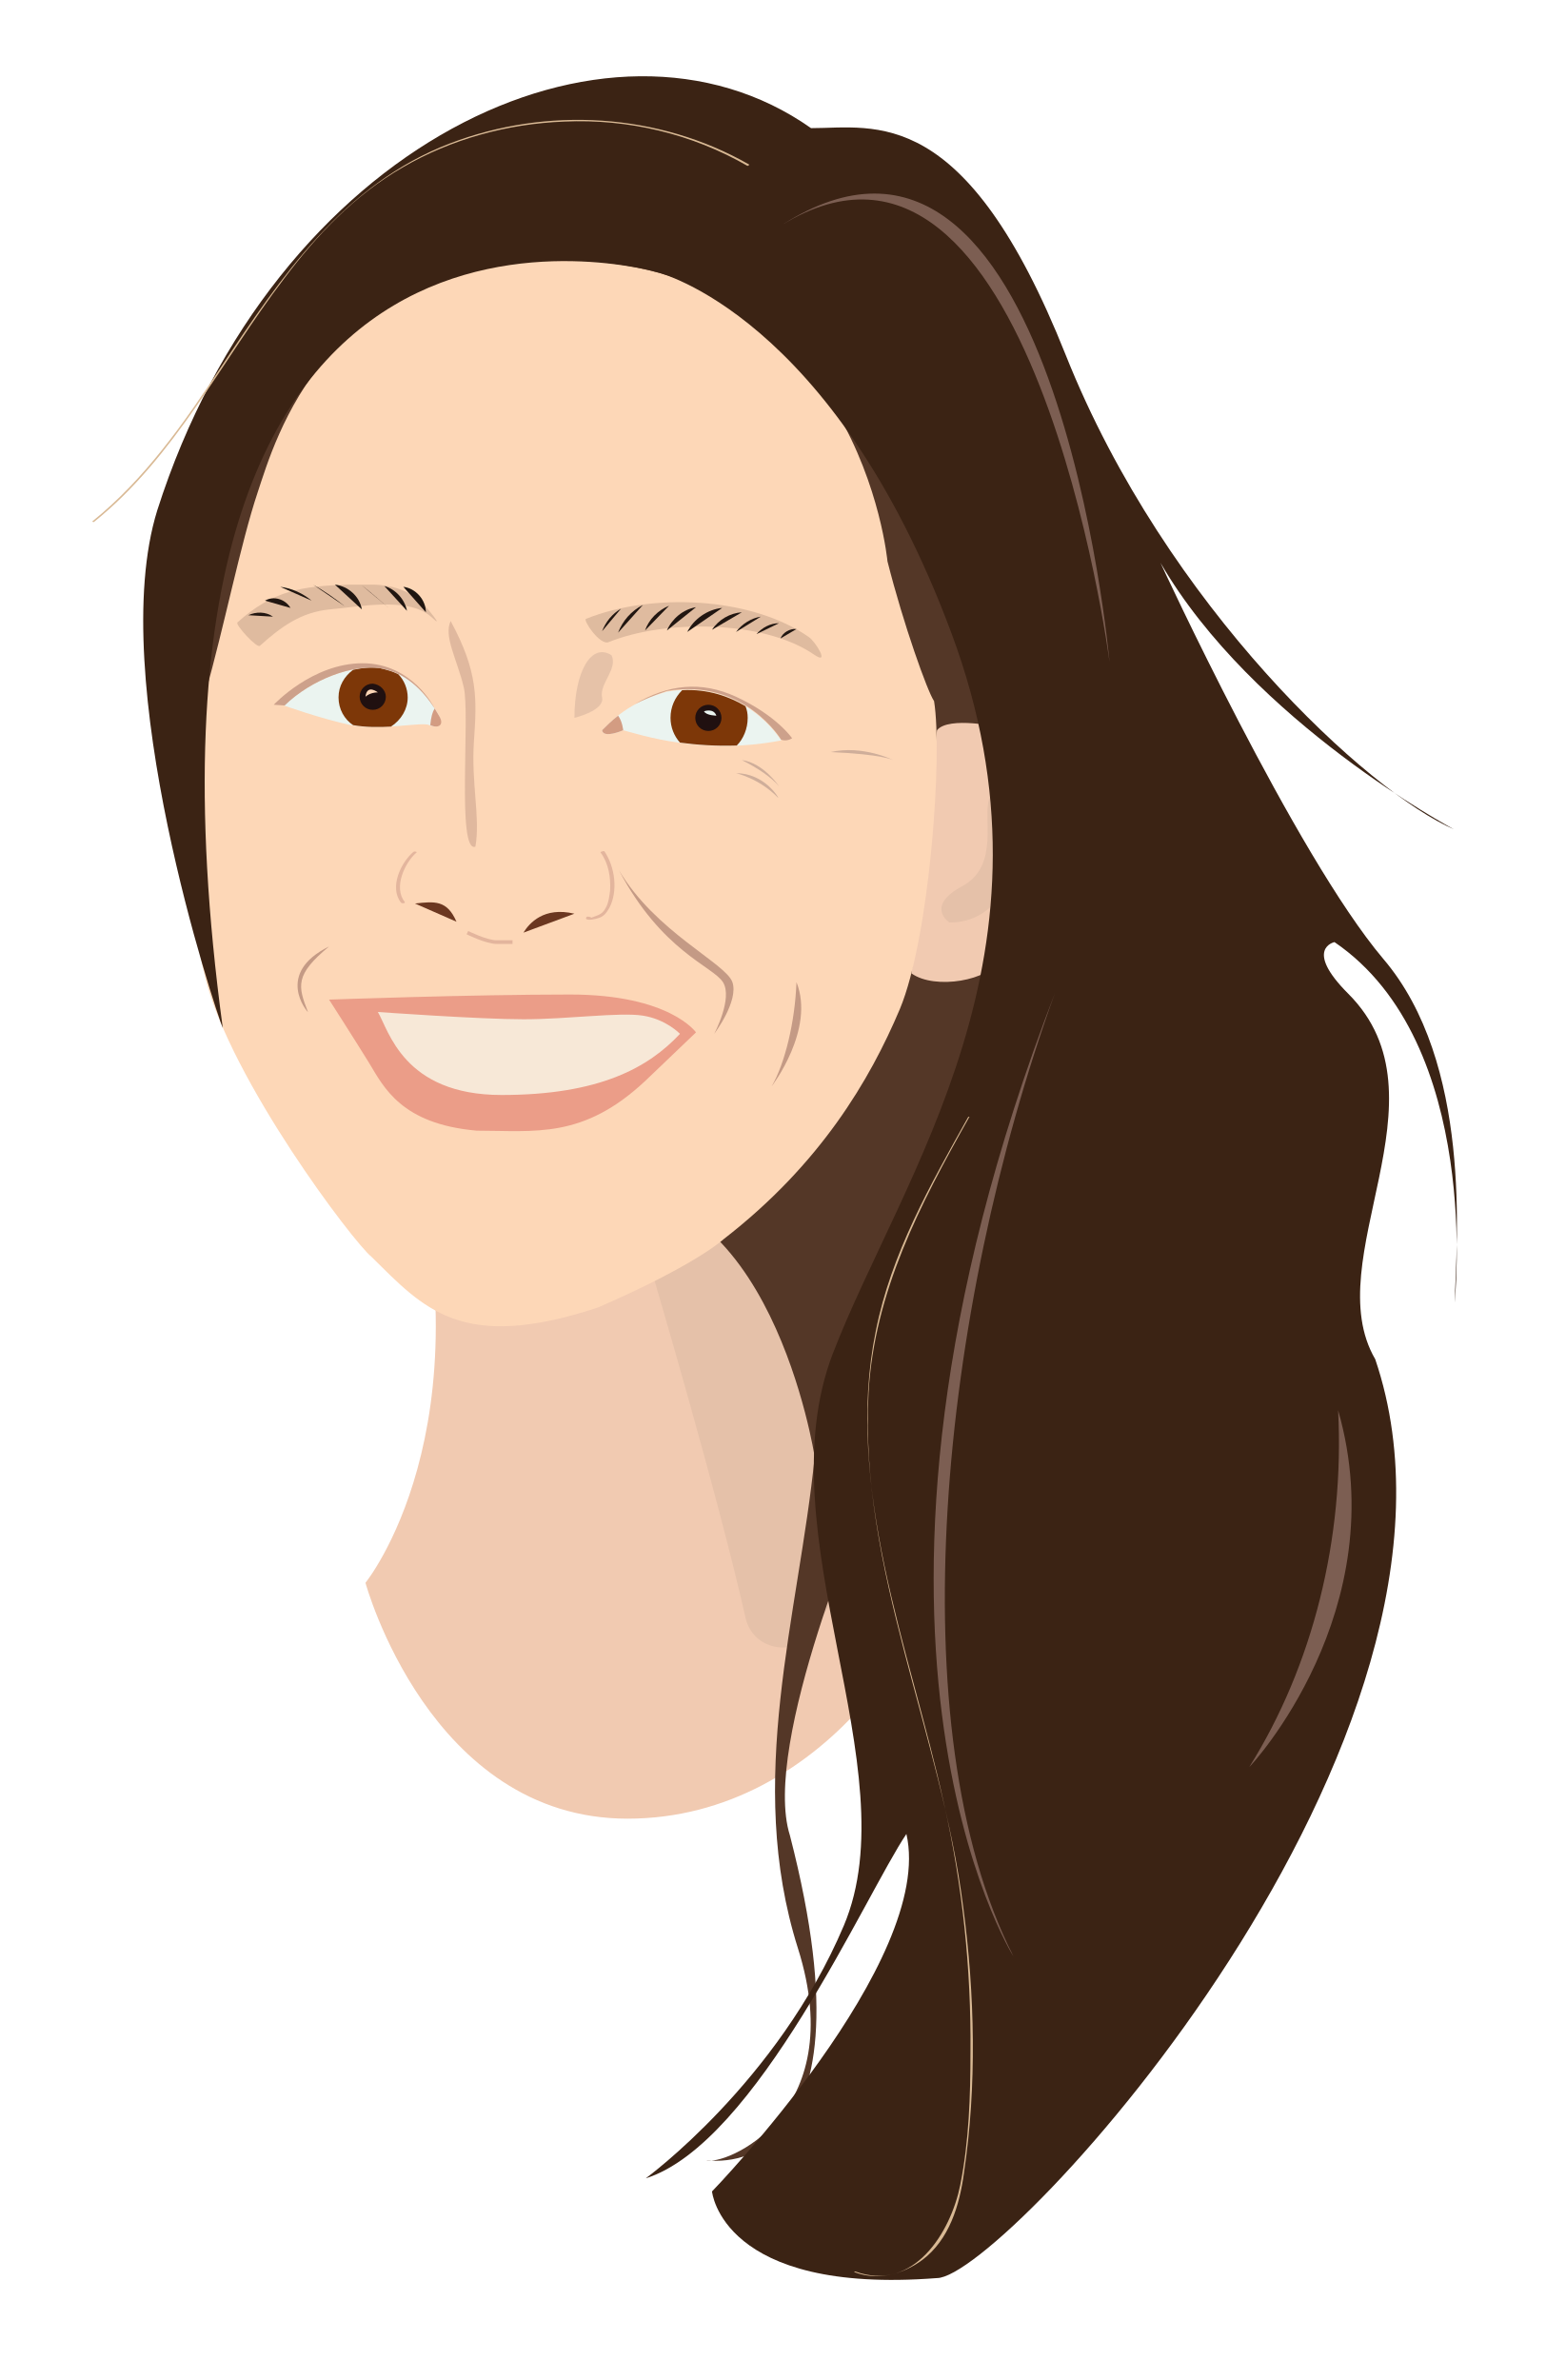
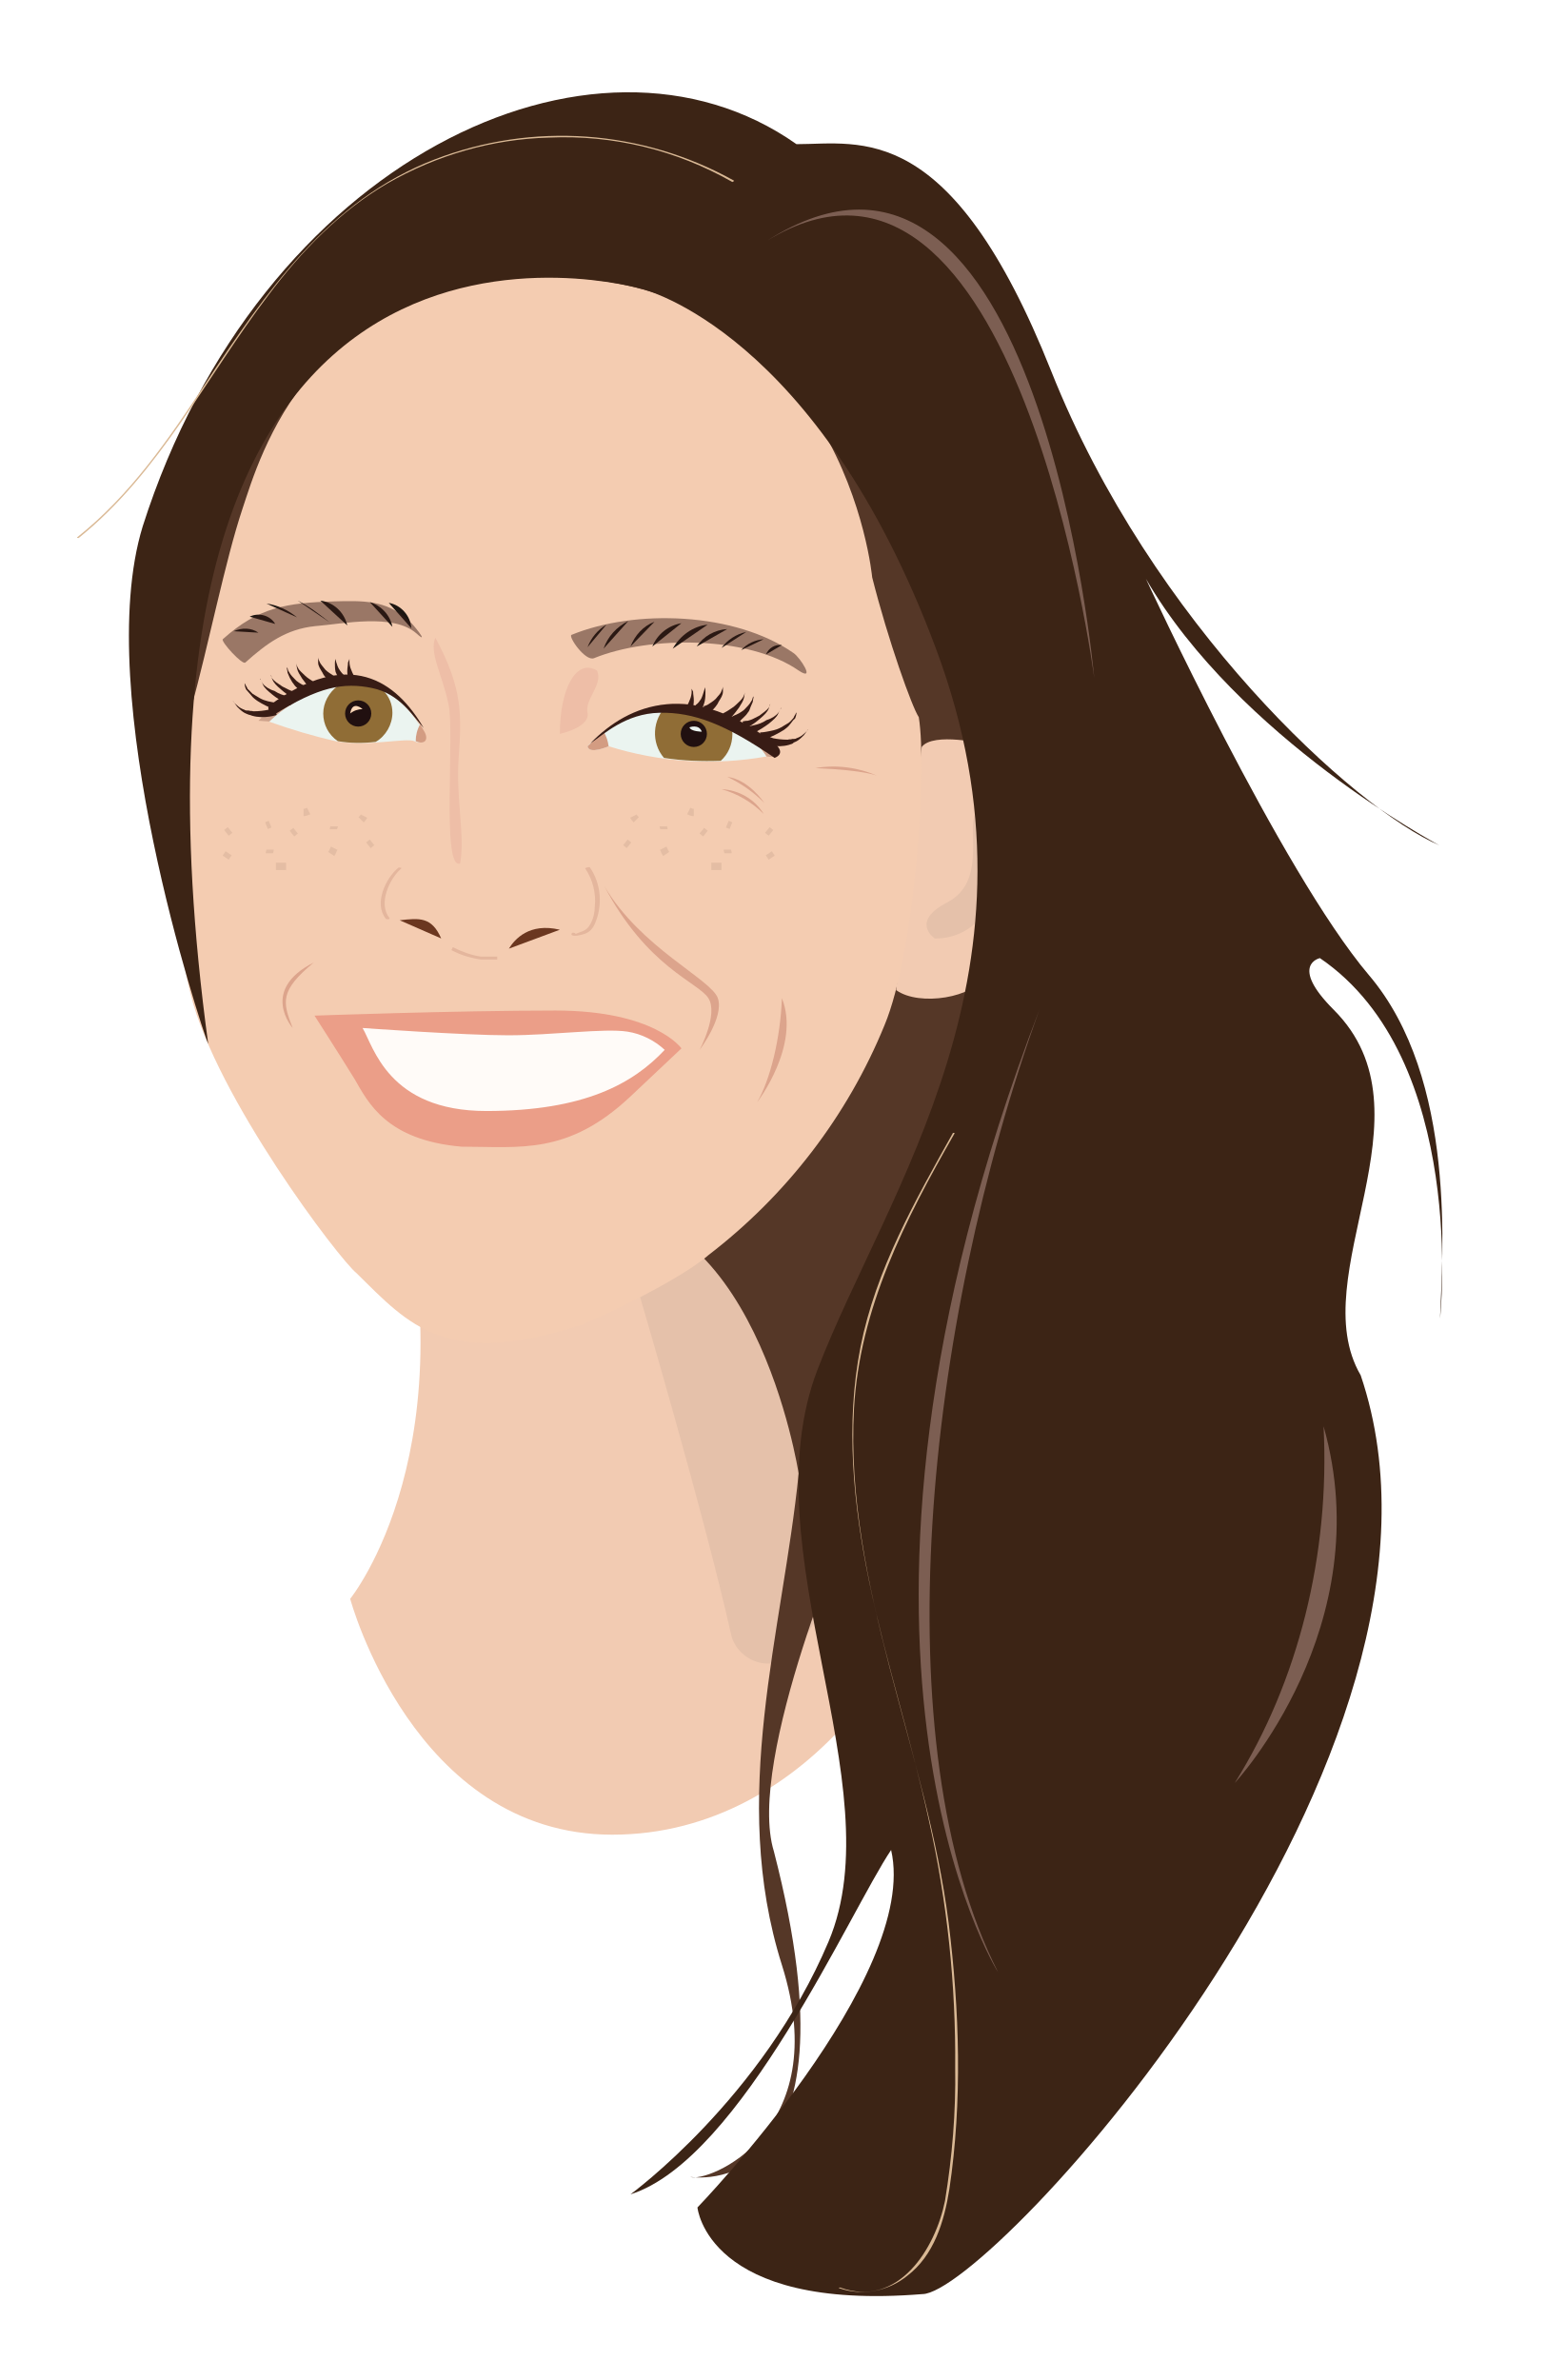
- <svg xmlns="http://www.w3.org/2000/svg" xmlns:xlink="http://www.w3.org/1999/xlink" version="1.1" id="Layer_1" x="0px" y="0px" viewBox="0 0 215 326.9" style="enable-background:new 0 0 215 326.9;" xml:space="preserve">
+ <svg xmlns="http://www.w3.org/2000/svg" version="1.1" id="Layer_1" x="0px" y="0px" width="215px" height="326.9px" viewBox="0 0 215 326.9" style="enable-background:new 0 0 215 326.9;" xml:space="preserve">
  <style type="text/css">
- 	.st0{fill:#F1CAB1;}
- 	.st1{fill:#E5C1A9;}
- 	.st2{fill:#543727;}
- 	.st3{fill:#C49A85;}
- 	.st4{fill:#FDD7B7;}
- 	.st5{fill:#EBF4F0;}
- 	.st6{fill:#7D3708;}
- 	.st7{fill:#D39C82;}
- 	.st8{fill:#201010;}
- 	.st9{fill:#1D1510;}
- 	.st10{fill:#EB9D88;}
- 	.st11{fill:#F7E8D7;}
- 	.st12{fill:#6B3720;}
- 	.st13{fill:none;stroke:#E3B59D;stroke-width:0.5;stroke-miterlimit:10;}
- 	.st14{fill:#E3B59D;}
- 	.st15{fill:#CDA18B;}
- 	.st16{opacity:0.5;}
- 	.st17{clip-path:url(#SVGID_2_);fill:#CFAE9A;}
- 	.st18{opacity:0.15;}
- 	.st19{clip-path:url(#SVGID_4_);fill:#381C15;}
- 	.st20{clip-path:url(#SVGID_6_);fill:#381C15;}
- 	.st21{fill:#CFAE9A;}
- 	.st22{clip-path:url(#SVGID_8_);fill:#C49A85;}
- 	.st23{fill:#3B2314;}
- 	.st24{fill:#7C5E52;}
- 	.st25{fill:#D9B994;}
+ 	.st0{fill:#F2CBB2;}
+ 	.st1{fill:#E5C1AA;}
+ 	.st2{fill:#553727;}
+ 	.st3{fill:#F4CCB1;}
+ 	.st4{fill:#EBF4F0;}
+ 	.st5{fill:#906D36;}
+ 	.st6{fill:#D39C82;}
+ 	.st7{fill:#211010;}
+ 	.st8{fill:#1D1611;}
+ 	.st9{fill:#EB9E88;}
+ 	.st10{fill:#FFFBF8;}
+ 	.st11{fill:#6B3720;}
+ 	.st12{fill:#E4B69D;}
+ 	.st13{fill:#CEA28B;}
+ 	.st14{fill:#EEBEA7;}
+ 	.st15{opacity:0.478;fill:#381C15;enable-background:new    ;}
+ 	.st16{fill:#DCA48C;}
+ 	.st17{fill:#FED7B8;}
+ 	.st18{fill:#3C2415;}
+ 	.st19{fill:#7C5E52;}
+ 	.st20{fill:#DAB995;}
+ 	.st21{fill:#381C15;}
+ 	.st22{opacity:0.448;}
+ 	.st23{opacity:0.194;fill:none;stroke:#3C2415;enable-background:new    ;}
</style>
-   <path class="st0" d="M125.1,134.5c0,0-14.9,49.8,6,70.8c0,16.6-17.6,44.5-44.9,44.5c-27.2,0-36-32.4-36-32.4s17.1-21,5.8-62.3  C56,155.1,101,110.4,125.1,134.5" />
-   <path class="st1" d="M89.7,175.2c0,0,8.9,30.1,12.7,47c1,4.5,6.9,5.6,9.4,1.7c5.4-8.1,10.7-19.9,12.8-24.6c0.5-1.2,0.6-2.7,0.1-3.9  c-1.7-4.4-5.4-15.7-4.1-26.4c0.2-1.6-0.4-3.3-1.6-4.4C111,157.9,89.4,171.1,89.7,175.2" />
-   <path class="st2" d="M119.2,205.7c0,0-14.7,33.8-10.7,46.4c12.6,48.8-11.5,44.6-11.5,44.6c2.2,0.9,19.9-6,12.6-29.1  c-7.3-23.1,0.1-45.7,2.3-67.5c0,0-6.1-39.7-31-36.1s-54.8-53.4-54.8-53.4s-4.3-4.7,3.3-43.5c7.5-38.9,89.9-82.7,110-3.2  C159.3,143.4,119.4,203.3,119.2,205.7" />
-   <path class="st3" d="M60.3,98.3c0-11.3-7.4-10.4-10.8-9.6c-3.4,0.8-9,3.5-11.9,6.1c-2.9,2.6-1.7,1-1.7,1s0.7,1.3,3.1,1.1  C41.5,96.7,60.3,98.3,60.3,98.3" />
-   <path class="st3" d="M109.4,99.6c-3.1-3.1-9-8.7-16.8-8.5c-7.8,0.2-7.7,7.2-7.7,7.2c1.4-1.1,3.4-2.3,6.7-3.3  c8.6-1.5,13.6,3.8,15.2,5.9c1.2,0.2,1.9,0.4,2.1,0.6c0.9,1.1,4.3,0.9,4.3,0.9S111.7,101.8,109.4,99.6" />
-   <path class="st0" d="M125.2,133.7c3.2,2.3,10.8,1,12.2-2c1.4-3,3.3-22.9,0-31.8c0,0-7.1-1.6-8.7,0.4L125.2,133.7z" />
-   <path class="st4" d="M99.4,170.2c13.3-10.3,20.1-21.9,24.2-31.6c4.1-9.8,5.9-34.9,4.7-42.3c-0.9-1.3-4.2-10.5-6.4-19.2  c0,0-3.8-41.4-45.2-41.4c-32,0-38.9,24.7-41.3,31.9c-2.4,7.2-4.6,18.5-7.2,27.6c-2.5,9.1-3.5,25,0,39.1  c3.5,14.1,20.4,36.4,22.8,38.3c7.2,7.1,12.3,13.2,31.1,7C95.7,173.7,99.4,170.2,99.4,170.2" />
-   <path class="st5" d="M82.7,100.3c0.2,1.2,2.9,0,2.9,0c2.3,0.6,10.9,3.5,21.7,1.4c0,0-5.1-8.5-15.7-6.7  C86.1,96.6,84.2,98.9,82.7,100.3" />
-   <path class="st6" d="M102.7,98.6c0-0.6-0.1-1.1-0.3-1.6c-2.2-1.3-5.1-2.4-8.7-2.2c-1,1-1.6,2.3-1.6,3.8c0,1.3,0.5,2.5,1.3,3.4  c2.2,0.3,4.9,0.5,7.8,0.4C102.1,101.5,102.7,100.1,102.7,98.6" />
-   <path class="st7" d="M82.7,100.3c0.2,1.2,2.9,0,2.9,0s-0.1-1.2-0.7-2C84,99,83.3,99.7,82.7,100.3" />
-   <path class="st5" d="M39,96.9c3.8-3.6,9.5-5.7,13.3-5.1c3.8,0.6,6.5,3.8,8,6.5c0.7,1.3-0.2,1.8-1.3,1.3c-1.1-0.5-6.5,0.8-10.8,0  C44,98.7,39,96.9,39,96.9" />
-   <path class="st6" d="M56,95.8c0-1.2-0.5-2.4-1.3-3.2c-0.8-0.4-1.6-0.6-2.4-0.8c-1.1-0.2-2.4-0.1-3.8,0.2c-1.2,0.9-2,2.2-2,3.8  c0,1.6,0.8,3,2,3.8c1.7,0.3,3.6,0.3,5.2,0.2C55.1,98.9,56,97.4,56,95.8" />
-   <path class="st8" d="M53,95.7c0,1-0.8,1.8-1.8,1.8c-1,0-1.8-0.8-1.8-1.8c0-1,0.8-1.8,1.8-1.8C52.2,94,53,94.8,53,95.7" />
-   <path class="st8" d="M99.1,98.6c0,1-0.8,1.8-1.8,1.8c-1,0-1.8-0.8-1.8-1.8c0-1,0.8-1.8,1.8-1.8C98.3,96.8,99.1,97.6,99.1,98.6" />
-   <path class="st9" d="M82.7,86.7c0.5-1.3,1.4-2.4,2.6-3.1" />
-   <path class="st9" d="M84.9,86.9c0.6-1.6,1.8-3,3.4-3.8" />
-   <path class="st9" d="M88.6,86.6c0.5-1.5,1.8-2.8,3.3-3.4" />
-   <path class="st9" d="M91.6,86.6c0.7-1.6,2.2-2.9,4-3.2" />
-   <path class="st9" d="M94.4,86.8c0.9-1.8,2.8-3.1,4.8-3.3" />
-   <path class="st9" d="M97.8,86.5c0.9-1.4,2.5-2.3,4.1-2.4" />
-   <path class="st9" d="M101.1,86.8c0.8-1.1,2.1-1.9,3.4-2.1" />
-   <path class="st9" d="M103.9,87.1c0.8-0.9,1.9-1.5,3.1-1.5" />
-   <path class="st9" d="M55.4,80.6c1.7,0.2,3.1,1.8,3.1,3.5" />
-   <path class="st9" d="M55.9,83.9c-0.3-1.6-1.6-3-3.1-3.4" />
-   <path class="st9" d="M53.4,83.5c-1.2-1-2.4-2.1-3.7-3.1" />
-   <path class="st9" d="M49.7,83.7c-0.3-1.8-1.9-3.2-3.7-3.4" />
-   <path class="st9" d="M47.4,83.3c-1.4-1.1-2.8-2.1-4.4-3" />
-   <path class="st9" d="M42.8,82.5c-1.2-1-2.7-1.7-4.3-1.9" />
-   <path class="st9" d="M39.9,83.5c-0.7-1.2-2.3-1.7-3.5-1" />
-   <path class="st9" d="M37.5,84.7c-1-0.7-2.3-0.7-3.4-0.2" />
-   <path class="st9" d="M107.2,87.7c0.3-0.8,1.3-1.4,2.2-1.3" />
-   <path class="st10" d="M65.5,155.3c8,0,14.6,1.2,23.2-6.9l6.9-6.6c0,0-3.6-5.2-17.3-5.2c-13.7,0-33.1,0.7-33.1,0.7s3.4,5.3,5.5,8.7  C52.7,149.3,55.1,154.4,65.5,155.3" />
-   <path class="st11" d="M51.9,139c1.5,2.5,3.5,11.4,17,11.4c13.5,0,20.2-3.8,24.5-8.4c0,0-1.9-2-5.1-2.5c-3.2-0.5-10.3,0.5-16.4,0.5  S51.9,139,51.9,139" />
-   <path class="st12" d="M71.9,128.1c0.8-1.3,2.8-3.6,7-2.6" />
-   <path class="st12" d="M57,124.1c2.7-0.3,4.4-0.5,5.7,2.5" />
-   <path class="st13" d="M64.2,128.1c0,0,2.6,1.3,4,1.3h2.2" />
-   <path class="st14" d="M56.8,117c-1.7,1.4-3.4,4.9-1.7,7c0.1,0.1,0.6,0.1,0.5-0.1c-1.6-2,0-5.4,1.6-6.8C57.4,117,56.9,116.9,56.8,117  " />
-   <path class="st14" d="M82.5,117.1c1.1,1.5,1.4,3.4,1.3,5.2c-0.1,0.8-0.2,1.7-0.6,2.4c-0.5,1-1.2,1-2.1,1.4c0.3-0.1-0.2-0.2-0.4-0.2  c-0.1,0-0.2,0.1-0.2,0.2c0,0,0,0.1,0,0.1c0.3,0.3,1.4,0,1.7-0.1c0.7-0.2,1.1-0.7,1.5-1.4c1.2-2.3,0.8-5.6-0.7-7.8  C82.8,116.9,82.4,117,82.5,117.1" />
-   <path class="st7" d="M60.3,98.3c-0.2-0.3-0.4-0.7-0.6-1c-0.3,0.5-0.5,1.2-0.6,2.3C60.2,100.1,61.1,99.6,60.3,98.3" />
-   <path class="st15" d="M101.1,95.7c-4.8-2.2-9.3-1.7-13.9,1c1.2-0.6,2.6-1.2,4.4-1.8c10.6-1.8,15.7,6.7,15.7,6.7  c0.8,0.3,1.5-0.2,1.5-0.2S106.7,98.3,101.1,95.7" />
-   <path class="st15" d="M84.9,98.3L84.9,98.3z" />
-   <path class="st15" d="M52.3,91.8c3.3,0.5,5.8,3,7.4,5.5c0,0-3-6.2-9.9-6.2c-6.9,0-12.2,5.7-12.2,5.7l1.5,0.1  C42.8,93.3,48.5,91.2,52.3,91.8" />
-   <g class="st16">
-     <g>
-       <defs>
-         <rect id="SVGID_1_" x="78.9" y="89.6" width="5.3" height="9" />
-       </defs>
-       <clipPath id="SVGID_2_">
-         <use xlink:href="#SVGID_1_" style="overflow:visible;" />
-       </clipPath>
-       <path class="st17" d="M78.9,98.6c0-6.3,2.3-10.4,5.1-8.6c0.9,1.9-1.7,3.9-1.3,5.8C83.1,97.6,78.9,98.6,78.9,98.6" />
+   <g id="Page-1">
+     <g id="Desktop-Copy" transform="translate(-90, -1606)">
+       <g id="Group-10" transform="translate(90, 1606)">
+         <g id="julia">
+           <g id="ourportraits-_x28_1_x29_">
+             <g id="vendela_face">
+               <path id="Shape" class="st0" d="M123,136.7c0,0-14.9,49.8,6,70.8c0,16.6-17.6,44.5-44.9,44.5s-36-32.4-36-32.4        s17.1-21,5.8-62.2C54,157.4,98.9,112.6,123,136.7z" />
+               <path id="Shape_1_" class="st1" d="M87.7,177.4c0,0,8.9,30.1,12.7,47c0.4,2,2.1,3.6,4.1,4c2.1,0.4,4.1-0.5,5.3-2.3        c5.4-8.1,10.7-19.9,12.8-24.6c0.5-1.2,0.6-2.7,0.1-3.9c-1.7-4.4-5.4-15.7-4.1-26.4c0.2-1.6-0.4-3.3-1.6-4.4        C109,160.1,87.3,173.3,87.7,177.4z" />
+               <path id="Shape_2_" class="st2" d="M117.1,207.9c0,0-14.7,33.8-10.8,46.4c12.6,48.8-11.5,44.7-11.5,44.7        c2.2,0.9,19.9-6,12.6-29.1s0.1-45.7,2.3-67.5c0,0-6.1-39.7-31-36.1s-54.8-53.4-54.8-53.4s-4.3-4.7,3.2-43.6s89.9-82.7,110-3.2        S117.3,205.6,117.1,207.9" />
+               <path id="Shape_3_" d="M58.3,100.5c0-11.3-7.4-10.4-10.8-9.6c-4.4,1.2-8.4,3.3-11.9,6.1c-2.9,2.6-1.7,1-1.7,1s0.7,1.3,3.2,1.1        S58.3,100.5,58.3,100.5z" />
+               <path id="Shape_4_" d="M107.4,101.8c-3.2-3.2-9-8.7-16.8-8.5c-7.8,0.2-7.7,7.2-7.7,7.2l0,0c2-1.5,4.3-2.7,6.7-3.3        c5.8-1,11.6,1.2,15.2,5.9c0.7,0.1,1.4,0.3,2.1,0.6c0.9,1.1,4.3,0.9,4.3,0.9C109.7,103.9,108.5,103,107.4,101.8z" />
+               <path id="Shape_5_" class="st0" d="M123.1,136c3.2,2.3,10.8,1,12.2-2c1.4-3,3.3-22.9,0-31.8c0,0-7.1-1.7-8.7,0.4L123.1,136z" />
+               <path id="Shape_6_" class="st3" d="M97.3,172.4c10.7-8.2,19.1-19.1,24.2-31.6c4.1-9.8,5.9-34.9,4.7-42.3        c-0.9-1.3-4.2-10.5-6.4-19.2c0,0-3.8-41.3-45.2-41.3c-32,0-38.9,24.7-41.3,31.9s-4.6,18.5-7.1,27.6s-3.5,25,0,39.1        c3.5,14.1,20.4,36.4,22.8,38.3c7.2,7.1,12.3,13.2,31.1,7C93.6,175.9,97.3,172.4,97.3,172.4z" />
+               <path id="Shape_7_" class="st4" d="M80.7,102.5c0.2,1.2,2.9,0,2.9,0c7,2.2,14.5,2.7,21.7,1.4c-3.4-5.2-9.6-7.8-15.7-6.7        C86.2,98.1,83.1,99.9,80.7,102.5z" />
+               <path id="Shape_8_" class="st5" d="M100.6,100.8c0-0.6-0.1-1.1-0.3-1.7c-2.6-1.6-5.7-2.4-8.7-2.2c-2,1.9-2.2,5.1-0.4,7.2        c2.6,0.4,5.2,0.5,7.8,0.4C100,103.6,100.6,102.3,100.6,100.8z" />
+               <path id="Shape_9_" class="st6" d="M80.7,102.5c0.2,1.2,2.9,0,2.9,0c-0.1-0.7-0.3-1.4-0.7-2C81.9,101.2,81.3,102,80.7,102.5z" />
+               <circle id="Oval" class="st7" cx="95.3" cy="100.8" r="1.8" />
+               <path id="Shape_10_" class="st8" d="M80.7,88.9c0.5-1.3,1.4-2.4,2.6-3.1" />
+               <path id="Shape_11_" class="st8" d="M82.9,89.1c0.6-1.7,1.8-3,3.4-3.8" />
+               <path id="Shape_12_" class="st8" d="M86.6,88.8c0.6-1.5,1.7-2.8,3.3-3.4" />
+               <path id="Shape_13_" class="st8" d="M89.6,88.8c0.7-1.7,2.2-2.9,4-3.2" />
+               <path id="Shape_14_" class="st8" d="M92.4,89.1c1-1.8,2.8-3.1,4.8-3.3" />
+               <path id="Shape_15_" class="st8" d="M95.7,88.8c0.9-1.4,2.5-2.3,4.2-2.4" />
+               <path id="Shape_16_" class="st8" d="M99.1,89c0.8-1.1,2-1.9,3.4-2.2" />
+               <path id="Shape_17_" class="st8" d="M101.8,89.3c0.8-0.9,1.9-1.4,3.1-1.5" />
+               <path id="Shape_18_" class="st8" d="M53.4,82.8c1.7,0.3,3,1.8,3.1,3.5" />
+               <path id="Shape_19_" class="st8" d="M53.9,86.1c-0.3-1.6-1.5-2.9-3.1-3.4" />
+               <path id="Shape_20_" class="st8" d="M51.4,85.7l-3.7-3.1" />
+               <path id="Shape_21_" class="st8" d="M47.7,85.9c-0.4-1.8-1.9-3.2-3.7-3.4" />
+               <path id="Shape_22_" class="st8" d="M45.3,85.5c-1.4-1.1-2.8-2.2-4.4-3" />
+               <path id="Shape_23_" class="st8" d="M40.8,84.8c-1.2-1-2.7-1.7-4.2-1.9" />
+               <path id="Shape_24_" class="st8" d="M37.8,85.7c-0.7-1.2-2.3-1.6-3.5-1" />
+               <path id="Shape_25_" class="st8" d="M35.5,86.9c-1-0.7-2.3-0.7-3.4-0.2" />
+               <path id="Shape_26_" class="st8" d="M105.2,89.9c0.4-0.9,1.2-1.4,2.2-1.3" />
+               <path id="Shape_27_" class="st9" d="M63.4,157.5c8,0,14.6,1.2,23.2-6.9l7-6.6c0,0-3.6-5.2-17.3-5.2s-33.1,0.7-33.1,0.7        s3.4,5.3,5.5,8.7C50.6,151.5,53.1,156.6,63.4,157.5z" />
+               <path id="Shape_28_" class="st10" d="M49.8,141.2c1.5,2.5,3.5,11.4,17,11.4s20.2-3.8,24.5-8.4c-1.4-1.3-3.2-2.2-5.1-2.5        c-3.2-0.5-10.3,0.5-16.4,0.5S49.8,141.2,49.8,141.2z" />
+               <path id="Shape_29_" class="st11" d="M69.9,130.3c0.8-1.3,2.8-3.6,7-2.6" />
+               <path id="Shape_30_" class="st11" d="M54.9,126.4c2.7-0.3,4.4-0.5,5.7,2.5" />
+               <path id="Shape_31_" class="st12" d="M68.3,131.8h-2.2c-1.4-0.2-2.8-0.6-4.1-1.3l0.2-0.4c1.2,0.6,2.5,1.1,3.9,1.3h2.2        L68.3,131.8z" />
+               <path id="Shape_32_" class="st12" d="M54.7,119.2c-1.7,1.4-3.4,4.9-1.7,7c0.1,0.1,0.6,0.1,0.5-0.1c-1.6-2,0-5.4,1.6-6.8        C55.3,119.2,54.8,119.1,54.7,119.2L54.7,119.2z" />
+               <path id="Shape_33_" class="st12" d="M80.4,119.3c1,1.5,1.5,3.4,1.3,5.2c0,0.8-0.2,1.7-0.6,2.4c-0.5,1-1.2,1-2.1,1.4        c0.2-0.1-0.2-0.2-0.3-0.2c-0.1,0-0.2,0.1-0.2,0.2v0.1c0.3,0.3,1.4,0,1.7-0.1c0.7-0.2,1.2-0.7,1.5-1.4c1.1-2.5,0.9-5.5-0.7-7.8        C80.8,119.1,80.3,119.2,80.4,119.3L80.4,119.3z" />
+               <path id="Shape_34_" class="st13" d="M99.1,98c-4.8-2.2-9.3-1.7-13.9,1c1.4-0.8,2.9-1.4,4.4-1.8c6.1-1.1,12.3,1.5,15.7,6.7        c0.5,0.1,1,0.1,1.5-0.2C106.8,103.7,104.7,100.5,99.1,98z" />
+               <path id="Shape_35_" class="st14" d="M76.9,100.8c0-6.3,2.3-10.4,5.1-8.7c0.9,1.9-1.7,3.9-1.3,5.8        C81.1,99.9,76.9,100.8,76.9,100.8z" />
+               <path id="Shape_36_" class="st15" d="M109.7,92.1c2.4,1.6,0.2-1.8-0.7-2.4c-8-5.6-21.7-6.1-30.5-2.5c-0.5,0.2,1.9,3.7,3.1,3.2        C89.2,87.3,102.8,87.3,109.7,92.1z" />
+               <path id="Shape_37_" class="st15" d="M56,85.1c-3-2.7-6.2-2.6-10.1-2.5c-6.5,0.2-10.4,0.8-15.3,5.2c-0.3,0.3,2.7,3.6,3.1,3.2        c2.9-2.6,5.6-4.6,9.6-5c3.8-0.3,10.7-1.8,13.9,1C59.2,88.8,56.6,85.5,56,85.1L56,85.1z" />
+               <path id="Shape_38_" class="st16" d="M112,105.5c7.1,0.3,8.6,1.1,8.6,1.1C117.9,105.4,114.9,105,112,105.5z" />
+               <path id="Shape_39_" class="st16" d="M99.9,106.7c1.9,0.9,3.6,2.1,5.1,3.6C104.9,110.2,102.9,107.1,99.9,106.7z" />
+               <path id="Shape_40_" class="st16" d="M99.1,108.4c2.2,0.6,4.2,1.8,5.8,3.4C103.7,109.8,101.5,108.5,99.1,108.4L99.1,108.4z" />
+               <path id="Shape_41_" class="st16" d="M107.4,137.1c-0.2,5.5-1.6,11.2-3.4,14.3C104,151.4,110,143.6,107.4,137.1z" />
+               <path id="Shape_42_" class="st16" d="M43.1,132.2c-4.7,3.9-4.3,5.4-2.9,9C40.2,141.2,35.6,136,43.1,132.2z" />
+               <path id="Shape_43_" class="st16" d="M83,121.7c5.9,11.2,12.9,13.2,14.3,15.4c1.4,2.2-1.2,7.1-1.2,7.1s3.4-4.5,2.5-7.1        S88,130.2,83,121.7z" />
+               <path id="Shape_44_" class="st14" d="M59.8,87.6c3.8,7,3.6,10.7,3.2,16.5c-0.4,5.7,0.9,10.6,0.2,14.5        c-2.6,1-0.7-18.1-1.6-21.9C60.8,92.8,58.9,89.6,59.8,87.6z" />
+               <path id="Shape_45_" class="st4" d="M94.7,99.9c0,0,1.3-0.5,1.7,0.6C96.4,100.5,94.9,100.5,94.7,99.9z" />
+               <g id="Group-7" transform="translate(25, 81)">
+                 <path id="Shape_46_" class="st4" d="M11.9,18.1c3.8-3.6,9.5-5.7,13.3-5.1s6.5,3.8,8,6.5c0.7,1.3-0.2,1.8-1.3,1.3         c-1.1-0.5-6.5,0.8-10.8,0C18,20.1,15,19.2,11.9,18.1L11.9,18.1z" />
+                 <path id="Shape_47_" class="st5" d="M27.6,13.8c-0.8-0.4-1.6-0.6-2.4-0.8c-1.3-0.2-2.6-0.1-3.8,0.2c-1.2,0.9-2,2.3-2,3.8         c0,1.5,0.7,2.9,2,3.8c1.7,0.3,3.5,0.3,5.2,0.1c1.4-0.8,2.3-2.4,2.3-4C28.9,15.8,28.5,14.7,27.6,13.8z" />
+                 <circle id="Oval_1_" class="st7" cx="24.2" cy="17" r="1.8" />
+                 <path id="Shape_48_" class="st6" d="M33.3,19.5c-0.2-0.3-0.4-0.7-0.6-1c-0.4,0.7-0.6,1.5-0.6,2.3         C33.1,21.3,34,20.8,33.3,19.5z" />
+                 <path id="Shape_49_" class="st13" d="M25.2,13c3.3,0.5,5.8,3,7.4,5.5l0,0c0,0-3-6.2-9.9-6.2S10.5,18,10.5,18l1.5,0.1         C15.7,14.5,21.4,12.4,25.2,13z" />
+                 <path id="Shape_50_" class="st17" d="M23.1,17c0.5-0.4,1.1-0.6,1.7-0.6C24.8,16.4,23.4,15.1,23.1,17z" />
+               </g>
+               <path id="Shape_51_" class="st1" d="M128.4,128.9c4.8,0.1,8.9-4,8.8-10.3s-2.3-9-3.3-6.7c-1,2.3,1.5,9.2-3.7,12        C124.9,126.6,128.4,128.9,128.4,128.9z" />
+               <path id="Shape_52_" class="st18" d="M122.4,254.1c-5.6,8.3-20.6,42.5-35.8,47.3c0,0,18.1-13.2,27.2-34.7        c9.1-21.5-11-53.9-1.5-78.6s32.6-55.1,16.3-98.9S88.2,39.7,88.2,39.7S11.4,17.2,28.6,143.4c-1-2.4-16.1-48-9-71.1        c16-50.2,62-72.1,89.8-52.5c8.8,0,21.2-3.5,35,31.2s41.7,60.1,53.3,65.1c0,0-27.6-14.7-40.3-36.6c0,0,18.5,40.1,30.6,54.4        c12.2,14.3,10.1,38.9,9.8,47.2c0,0,3.9-35.6-16.5-49.5c0,0-4.3,0.9,1.9,7.1c14.3,14.3-4.3,36.5,3.7,50.2        c17.6,51.9-51,126.2-60.2,126.2c-29.6,2.4-30.9-11.9-30.9-11.9S126.4,271.5,122.4,254.1z" />
+               <path id="Shape_53_" class="st19" d="M105.3,33.1c37.5-24,45,60,45,60S139.7,12,105.3,33.1z" />
+               <path id="Shape_54_" class="st19" d="M142.8,138.6c-15.8,43.7-21.6,101-5.7,132.3C137.1,271,109.1,226.2,142.8,138.6z" />
+               <path id="Shape_55_" class="st19" d="M181.8,195.9c0.9,17.7-3.5,35.1-12.2,49C169.6,244.9,189.6,223.4,181.8,195.9z" />
+               <path id="Shape_56_" class="st20" d="M100.8,24.8c-12.6-7-27.6-8.1-41.1-2.9c-14.6,5.6-23.2,18.3-31.5,30.8        C23.1,60.4,17.9,68,10.6,73.8c-0.1,0.1,0.1,0.1,0.2,0.1c11.2-9,17.5-22.1,26.1-33.4c4.5-6,9.8-11.5,16.3-15.3        c6.8-3.9,14.4-6.1,22.2-6.3c8.8-0.4,17.5,1.7,25.2,6.1C100.7,24.9,100.9,24.9,100.8,24.8L100.8,24.8z" />
+               <path id="Shape_57_" class="st20" d="M130.9,155.6c-5.2,9.3-10.6,18.8-12.7,29.4c-2.1,10.6-1,21.7,1.2,32.3        c2.3,11,5.8,21.8,8.2,32.8c2.5,11.1,3.7,22.5,3.6,33.9c0.1,6.1-0.4,12.2-1.4,18.3c-1.3,6.5-6.4,14.8-14.4,11.9        c-0.1,0-0.3,0-0.1,0.1c3.2,1.1,6.7,0.4,9.3-1.7c3.7-2.8,5.1-7.5,5.8-11.9c1.8-12,1.4-24.6-0.1-36.6c-3-23.6-14.3-46.4-13-70.6        c0.8-13.9,7-25.9,13.8-37.8C131.2,155.6,131,155.6,130.9,155.6L130.9,155.6z" />
+             </g>
+           </g>
+         </g>
+         <g id="Group-5" transform="translate(22, 78)">
+           <path id="Shape_58_" class="st21" d="M29.1,16.5c3.9,0.8,5.7,4,7.1,5.5c-3.8-6.5-10.2-11.1-21.2-3.1c0,0-0.6,0.5,0.6,1.3      C21.8,16.3,25.2,15.7,29.1,16.5" />
+           <path id="Shape_59_" class="st21" d="M16,20.2c0,0-1.7,0.6-3.4,0.1c-0.2-0.1-0.4-0.1-0.6-0.2c-0.2-0.1-0.3-0.1-0.6-0.3      c-0.3-0.2-0.6-0.5-0.8-0.7c-0.4-0.5-0.6-0.9-0.6-0.8c0,0,0.2,0.3,0.7,0.7c0.2,0.2,0.6,0.4,0.9,0.5c0.1,0.1,0.3,0.1,0.6,0.1      c0.2,0.1,0.3,0,0.6,0.1c0.8,0,1.5-0.1,2-0.2c0.6-0.2,0.9-0.4,0.9-0.4L16,20.2z" />
+           <path id="Shape_60_" class="st21" d="M16.4,19.7c0,0-1.6-0.5-3-1.4c-0.3-0.2-0.7-0.5-0.9-0.8c-0.2-0.2-0.5-0.6-0.7-0.8      c-0.1-0.2-0.2-0.6-0.2-0.7v-0.2c0,0,0,0.1,0.1,0.2c0,0.1,0.2,0.3,0.3,0.6c0.2,0.2,0.5,0.5,0.7,0.7c0.3,0.2,0.7,0.4,1,0.6      c0.7,0.4,1.5,0.5,2,0.6c0.6,0.1,0.9,0.1,0.9,0.1L16.4,19.7z" />
+           <path id="Shape_61_" class="st21" d="M17.9,18.9c0,0-1.4-0.6-2.5-1.5c-0.6-0.5-1.1-0.9-1.3-1.4c-0.1-0.2-0.2-0.5-0.3-0.6      c0-0.1-0.1-0.2-0.1-0.2s0,0.1,0.1,0.2c0.1,0.1,0.2,0.4,0.3,0.5c0.3,0.4,0.9,0.8,1.6,1c0.6,0.4,1.2,0.6,1.7,0.7s0.8,0.2,0.8,0.2      L17.9,18.9z" />
+           <path id="Shape_62_" class="st21" d="M18.8,18.2c0,0-1.2-0.6-2.2-1.5c-0.6-0.5-1-0.9-1.2-1.4c-0.1-0.2-0.1-0.5-0.2-0.6v-0.2v0.2      c0,0.1,0.1,0.3,0.2,0.5c0.3,0.4,0.8,0.7,1.4,1.1c0.6,0.3,1.1,0.6,1.6,0.7c0.5,0.1,0.8,0.2,0.8,0.2L18.8,18.2z" />
+           <path id="Shape_63_" class="st21" d="M20,17.6c0,0-0.2-0.2-0.6-0.5c-0.3-0.4-0.8-0.7-1.1-1.2c-0.2-0.2-0.3-0.5-0.5-0.8      c-0.1-0.2-0.2-0.5-0.3-0.7c0-0.2-0.1-0.5-0.1-0.6v-0.2c0,0,0,0.1,0.1,0.2c0,0.1,0.1,0.4,0.2,0.5c0.2,0.4,0.6,0.8,1,1.2      c0.5,0.4,0.9,0.6,1.4,0.8c0.3,0.2,0.6,0.2,0.6,0.2L20,17.6z" />
+           <path id="Shape_64_" class="st21" d="M21,17c0,0-0.8-0.8-1.5-1.8c-0.3-0.5-0.6-0.9-0.7-1.4c-0.1-0.5-0.1-0.7-0.1-0.7      s0,0.2,0.2,0.6s0.6,0.7,1,1.1c0.3,0.3,0.8,0.6,1.1,0.8c0.3,0.2,0.6,0.4,0.6,0.4L21,17z" />
+           <path id="Shape_65_" class="st21" d="M23.6,16.1c0,0-0.2-0.2-0.4-0.5s-0.7-0.7-0.9-1.2c-0.3-0.5-0.6-0.9-0.6-1.4v-0.5v-0.2      c0,0,0,0.2,0.2,0.6c0.1,0.3,0.5,0.7,0.8,1.1c0.3,0.3,0.8,0.6,1.1,0.8c0.3,0.2,0.6,0.2,0.6,0.2L23.6,16.1z" />
+           <path id="Shape_66_" class="st21" d="M24.9,16.1c0,0-0.1-0.2-0.3-0.6c-0.1-0.4-0.3-0.7-0.5-1.2C24,13.9,24,13.4,24,13.1      c0-0.4,0.1-0.6,0.1-0.6s0,0.2,0.1,0.5c0.1,0.3,0.2,0.7,0.5,1.1c0.2,0.3,0.5,0.6,0.7,0.8c0.2,0.2,0.3,0.2,0.3,0.2L24.9,16.1z" />
+           <path id="Shape_67_" class="st21" d="M25.9,15.9c0,0-0.1-0.2-0.1-0.5c0-0.4-0.1-0.7-0.1-1.2c0-0.5,0.1-0.8,0.1-1.2      c0.1-0.2,0.2-0.5,0.2-0.5v0.5c0,0.2,0.1,0.7,0.2,0.9c0.1,0.3,0.3,0.7,0.4,0.9c0.1,0.2,0.2,0.3,0.2,0.3L25.9,15.9z" />
+         </g>
+         <g id="Group-5_1_" transform="translate(86, 88) scale(-1, 1) translate(-86, -88) translate(71, 82)">
+           <path id="Shape_68_" class="st21" d="M19.9,20.1c-5.3-5.5-14-8.9-25.6,0.3c0,0-1.2,1.1,0.3,1.7c6.7-4.6,11.1-6.3,15.8-6.2      S18.1,18.9,19.9,20.1z" />
+           <path id="Shape_69_" class="st21" d="M-4,20.2c0,0-1.7,0.6-3.4,0.1C-7.6,20.2-7.9,20.2-8,20c-0.2-0.1-0.3-0.1-0.6-0.3      c-0.3-0.2-0.6-0.5-0.8-0.7c-0.4-0.5-0.6-0.9-0.6-0.8c0,0,0.2,0.3,0.7,0.7c0.2,0.2,0.6,0.4,0.9,0.5c0.1,0.1,0.3,0.1,0.6,0.1      c0.2,0.1,0.3,0,0.6,0.1c0.8,0,1.5-0.1,2-0.2c0.6-0.2,0.9-0.4,0.9-0.4L-4,20.2z" />
+           <path id="Shape_70_" class="st21" d="M-3.6,19.7c0,0-1.6-0.5-3-1.4c-0.3-0.2-0.7-0.5-0.9-0.8c-0.2-0.2-0.4-0.6-0.7-0.8      c-0.1-0.2-0.2-0.6-0.2-0.7v-0.2c0,0,0,0.1,0.1,0.2c0,0.1,0.2,0.3,0.3,0.6c0.2,0.2,0.4,0.5,0.7,0.7c0.3,0.2,0.7,0.4,1,0.6      c0.7,0.4,1.5,0.5,2,0.6s0.9,0.1,0.9,0.1L-3.6,19.7z" />
+           <path id="Shape_71_" class="st21" d="M-2.1,18.9c0,0-1.3-0.6-2.5-1.5c-0.6-0.5-1.1-0.9-1.3-1.4c-0.1-0.2-0.2-0.5-0.3-0.6      c0-0.1-0.1-0.2-0.1-0.2s0,0.1,0.1,0.2c0.1,0.1,0.2,0.4,0.3,0.5c0.3,0.4,0.9,0.8,1.6,1c0.6,0.4,1.2,0.6,1.7,0.7s0.8,0.2,0.8,0.2      L-2.1,18.9z" />
+           <path id="Shape_72_" class="st21" d="M-1.2,18.2c0,0-1.2-0.6-2.2-1.5c-0.6-0.5-1-0.9-1.2-1.4c-0.1-0.2-0.1-0.5-0.2-0.6v-0.2v0.2      c0,0.1,0.1,0.3,0.2,0.5c0.3,0.4,0.8,0.7,1.3,1.1c0.6,0.3,1.1,0.6,1.6,0.7C-1.3,17-1,17.1-1,17.1L-1.2,18.2z" />
+           <path id="Shape_73_" class="st21" d="M0,17.6c0,0-0.2-0.2-0.6-0.5c-0.3-0.4-0.8-0.7-1.1-1.2c-0.2-0.2-0.3-0.5-0.4-0.8      c-0.1-0.2-0.2-0.5-0.3-0.7c0-0.2-0.1-0.5-0.1-0.6v-0.2c0,0,0,0.1,0.1,0.2c0,0.1,0.1,0.4,0.2,0.5c0.2,0.4,0.6,0.8,1,1.2      c0.5,0.4,0.9,0.6,1.4,0.8c0.3,0.2,0.6,0.2,0.6,0.2L0,17.6z" />
+           <path id="Shape_74_" class="st21" d="M1,17c0,0-0.8-0.8-1.5-1.8c-0.3-0.5-0.6-0.9-0.7-1.4c-0.1-0.5-0.1-0.7-0.1-0.7      s0,0.2,0.2,0.6s0.6,0.7,1,1.1c0.3,0.3,0.8,0.6,1.1,0.8C1.5,15.9,1.7,16,1.7,16L1,17z" />
+           <path id="Shape_75_" class="st21" d="M3.6,16.1c0,0-0.2-0.2-0.4-0.5c-0.2-0.2-0.7-0.7-0.9-1.2c-0.3-0.5-0.6-0.9-0.6-1.4v-0.5      v-0.2c0,0,0,0.2,0.2,0.6C2,13.3,2.4,13.6,2.7,14c0.3,0.3,0.8,0.6,1.1,0.8C4.2,15,4.4,15,4.4,15L3.6,16.1z" />
+           <path id="Shape_76_" class="st21" d="M4.9,16.1c0,0-0.1-0.2-0.3-0.6c-0.1-0.4-0.3-0.7-0.4-1.2c-0.1-0.5-0.1-0.9-0.1-1.3      c0-0.4,0.1-0.6,0.1-0.6s0,0.2,0.1,0.5c0.1,0.3,0.2,0.7,0.4,1.1c0.2,0.3,0.4,0.6,0.7,0.8C5.5,15,5.6,15,5.6,15L4.9,16.1z" />
+           <path id="Shape_77_" class="st21" d="M5.9,15.9c0,0-0.1-0.2-0.1-0.5c0-0.4-0.1-0.7-0.1-1.2c0-0.5,0.1-0.8,0.1-1.2      C5.9,12.8,6,12.6,6,12.6v0.5c0,0.2,0.1,0.7,0.2,0.9c0.1,0.3,0.3,0.7,0.4,0.9c0.1,0.2,0.2,0.3,0.2,0.3L5.9,15.9z" />
+         </g>
+         <g id="Group-9" transform="translate(75, 99)" class="st22">
+           <path id="Path-5" class="st23" d="M12,13.1c0.1,0.2,0.2,0.3,0.4,0.5" />
+           <path id="Path-6" class="st23" d="M16.1,14.5c0,0.1,0.1,0.2,0.1,0.4" />
+           <path id="Path-7" class="st23" d="M16.1,17.5c0.1,0.2,0.2,0.5,0.4,0.8" />
+           <path id="Path-8" class="st23" d="M21.4,15.1l0.5,0.4" />
+           <path id="Path-9" class="st23" d="M19.6,12.4c0.2,0.1,0.5,0.2,0.7,0.2" />
+           <path id="Path-10" class="st23" d="M24.9,14.2l0.5,0.2" />
+           <path id="Path-11" class="st23" d="M10.9,16.7l0.5,0.4" />
+           <path id="Path-12" class="st23" d="M24.9,17.7c0,0.2,0.1,0.3,0.1,0.5" />
+           <path id="Path-13" class="st23" d="M30.4,15l0.5,0.4" />
+           <path id="Path-14" class="st23" d="M30.6,18.2l0.4,0.6" />
+           <polyline id="Path-15" class="st23" points="24.1,20 23.6,20 23.5,20 23.4,20 23.2,20 23.1,20 23,20 22.9,20 22.7,20     " />
+         </g>
+         <g id="Group-9_1_" transform="translate(31, 103.5) scale(-1, 1) translate(-31, -103.5) translate(20, 99)" class="st22">
+           <path id="Path-5_1_" class="st23" d="M-8,13.1c0.1,0.2,0.2,0.3,0.4,0.5" />
+           <path id="Path-6_1_" class="st23" d="M-3.9,14.5c0,0.1,0.1,0.2,0.1,0.4" />
+           <path id="Path-7_1_" class="st23" d="M-3.9,17.5c0.1,0.2,0.2,0.5,0.4,0.8" />
+           <path id="Path-8_1_" class="st23" d="M1.4,15.1l0.5,0.4" />
+           <path id="Path-9_1_" class="st23" d="M-0.4,12.4c0.2,0.1,0.5,0.2,0.7,0.2" />
+           <path id="Path-10_1_" class="st23" d="M4.9,14.2l0.5,0.2" />
+           <path id="Path-11_1_" class="st23" d="M-9.1,16.7l0.5,0.4" />
+           <path id="Path-12_1_" class="st23" d="M4.9,17.7c0,0.2,0.1,0.3,0.1,0.5" />
+           <path id="Path-13_1_" class="st23" d="M10.4,15l0.5,0.4" />
+           <path id="Path-14_1_" class="st23" d="M10.6,18.2l0.4,0.6" />
+           <polyline id="Path-15_1_" class="st23" points="4.1,20 3.6,20 3.5,20 3.4,20 3.2,20 3.1,20 3,20 2.9,20 2.7,20     " />
+         </g>
+       </g>
    </g>
  </g>
-   <g class="st18">
-     <g>
-       <defs>
-         <rect id="SVGID_3_" x="80.4" y="82.7" width="32.4" height="7.7" />
-       </defs>
-       <clipPath id="SVGID_4_">
-         <use xlink:href="#SVGID_3_" style="overflow:visible;" />
-       </clipPath>
-       <path class="st19" d="M83.6,88.2c7.6-3.1,21.2-3.1,28.2,1.7c2.3,1.6,0.2-1.8-0.7-2.4c-8-5.6-21.7-6.1-30.6-2.5    C80,85.1,82.4,88.7,83.6,88.2" />
-     </g>
-   </g>
-   <g class="st18">
-     <g>
-       <defs>
-         <rect id="SVGID_5_" x="32.6" y="80.3" width="27.4" height="8.5" />
-       </defs>
-       <clipPath id="SVGID_6_">
-         <use xlink:href="#SVGID_5_" style="overflow:visible;" />
-       </clipPath>
-       <path class="st20" d="M58,82.8c-3-2.7-6.2-2.6-10.1-2.5c-6.5,0.2-10.4,0.8-15.3,5.2c-0.3,0.3,2.7,3.6,3.1,3.2    c2.9-2.6,5.6-4.6,9.6-5c3.8-0.3,10.7-1.8,13.9,1C61.3,86.7,58.6,83.4,58,82.8" />
-     </g>
-   </g>
-   <path class="st21" d="M114.1,103.3c7.1,0.3,8.6,1.1,8.6,1.1S118.5,102.3,114.1,103.3" />
-   <path class="st21" d="M101.9,104.4c2.2,1.1,4.1,2.4,5.1,3.6C107,108,104.9,104.8,101.9,104.4" />
-   <path class="st21" d="M101.1,106.2c0,0,3.2,0.7,5.8,3.4C107,109.6,105,106.2,101.1,106.2" />
-   <path class="st3" d="M109.4,134.9c-0.2,5.5-1.6,11.2-3.4,14.3C106,149.2,112,141.4,109.4,134.9" />
-   <path class="st3" d="M45.2,130c-4.7,3.9-4.3,5.4-2.9,9C42.2,139,37.7,133.7,45.2,130" />
-   <path class="st3" d="M85,119.5c5.9,11.2,12.9,13.2,14.3,15.4c1.4,2.2-1.2,7.1-1.2,7.1s3.4-4.5,2.5-7.1S90,128,85,119.5" />
-   <g class="st16">
-     <g>
-       <defs>
-         <rect id="SVGID_7_" x="61.6" y="85.3" width="3.9" height="31" />
-       </defs>
-       <clipPath id="SVGID_8_">
-         <use xlink:href="#SVGID_7_" style="overflow:visible;" />
-       </clipPath>
-       <path class="st22" d="M61.9,85.3c3.8,7,3.6,10.7,3.2,16.5c-0.4,5.7,0.9,10.6,0.2,14.5c-2.6,0.9-0.7-18.1-1.6-21.9    C62.8,90.6,60.9,87.4,61.9,85.3" />
-     </g>
-   </g>
-   <path class="st5" d="M96.7,97.7c0,0,1.3-0.5,1.7,0.6C98.5,98.3,97,98.3,96.7,97.7" />
-   <path class="st4" d="M50.2,95.7c0,0,0.6-0.6,1.7-0.6C51.9,95.1,50.4,93.9,50.2,95.7" />
-   <path class="st1" d="M130.4,126.7c4.9,0.1,8.9-4,8.8-10.3c-0.1-6.3-2.3-9-3.3-6.7c-1,2.3,1.5,9.2-3.7,12  C127,124.5,130.4,126.7,130.4,126.7" />
-   <path class="st23" d="M124.5,251.9c-5.6,8.3-20.6,42.5-35.8,47.3c0,0,18.1-13.2,27.2-34.7c9.1-21.5-11-53.9-1.5-78.6  c9.5-24.6,32.6-55.1,16.3-98.9c-16.3-43.8-40.4-49.6-40.4-49.6S13.5,15,30.6,141.2c-1-2.4-16.2-48-9-71.1c16-50.2,62-72.1,89.8-52.5  c8.8,0,21.2-3.5,35,31.2c13.8,34.6,41.7,60.1,53.3,65.1c0,0-27.6-14.7-40.3-36.6c0,0,18.5,40.1,30.6,54.4  c12.2,14.3,10.1,38.8,9.8,47.2c0,0,3.9-35.6-16.5-49.5c0,0-4.3,0.9,1.9,7.1c14.3,14.3-4.3,36.5,3.7,50.2  c17.6,51.9-51,126.2-60.2,126.2C99.1,315.2,97.8,301,97.8,301S128.5,269.3,124.5,251.9" />
-   <path class="st24" d="M107.4,30.9c37.5-24,45,60,45,60S141.8,9.8,107.4,30.9" />
-   <path class="st24" d="M144.9,136.4c-15.8,43.7-21.6,101-5.7,132.3C139.2,268.8,111.1,224,144.9,136.4" />
-   <path class="st24" d="M183.8,193.7c0.9,17.7-3.5,35.1-12.2,49C171.7,242.7,191.7,221.2,183.8,193.7" />
-   <path class="st25" d="M102.9,22.6c-12.4-7.1-27.8-8-41.1-2.9c-14.6,5.6-23.2,18.3-31.5,30.8c-5.1,7.7-10.4,15.3-17.6,21.1  c-0.1,0.1,0.2,0.1,0.2,0.1c11.2-9,17.5-22.1,26.1-33.4c4.5-6,9.7-11.5,16.3-15.3c6.7-3.9,14.4-6,22.2-6.3c8.8-0.4,17.6,1.7,25.2,6.1  C102.7,22.7,103,22.7,102.9,22.6" />
-   <path class="st25" d="M133,153.4c-5.2,9.3-10.6,18.8-12.7,29.4c-2.2,10.7-1,21.7,1.2,32.3c2.3,11,5.8,21.8,8.2,32.8  c2.5,11.1,3.7,22.5,3.6,33.9c0,6.1-0.2,12.3-1.4,18.3c-1.3,6.5-6.4,14.8-14.4,11.9c-0.1,0-0.3,0.1-0.1,0.1c3.2,1.2,6.6,0.3,9.3-1.7  c3.7-2.8,5.1-7.5,5.7-11.9c1.8-12,1.5-24.6-0.1-36.6c-3-23.6-14.3-46.5-13-70.6c0.8-13.9,7.1-25.9,13.8-37.8  C133.3,153.4,133,153.4,133,153.4" />
</svg>
